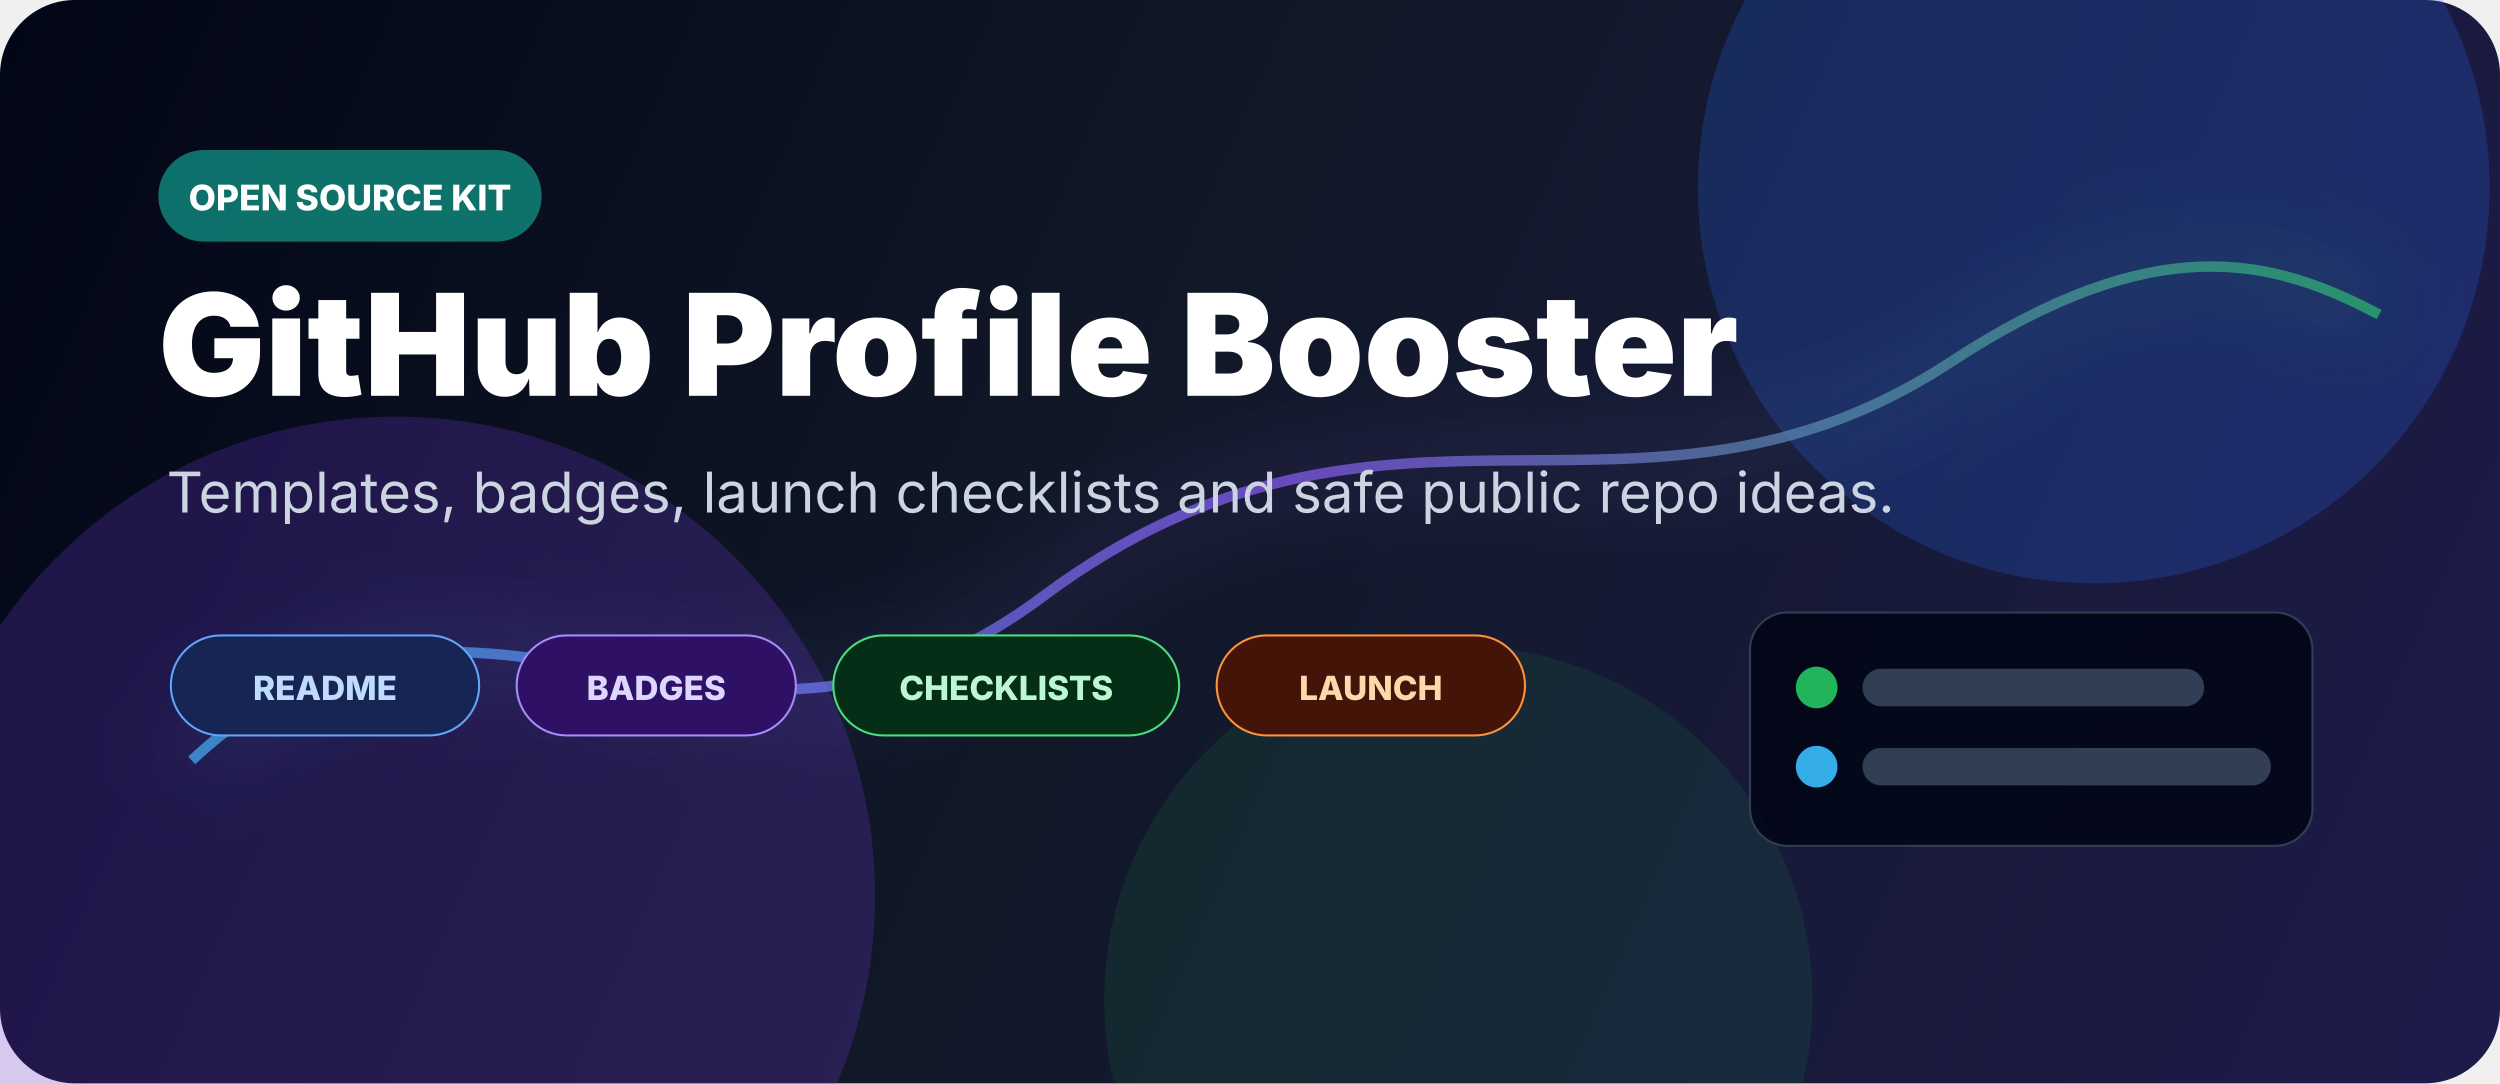
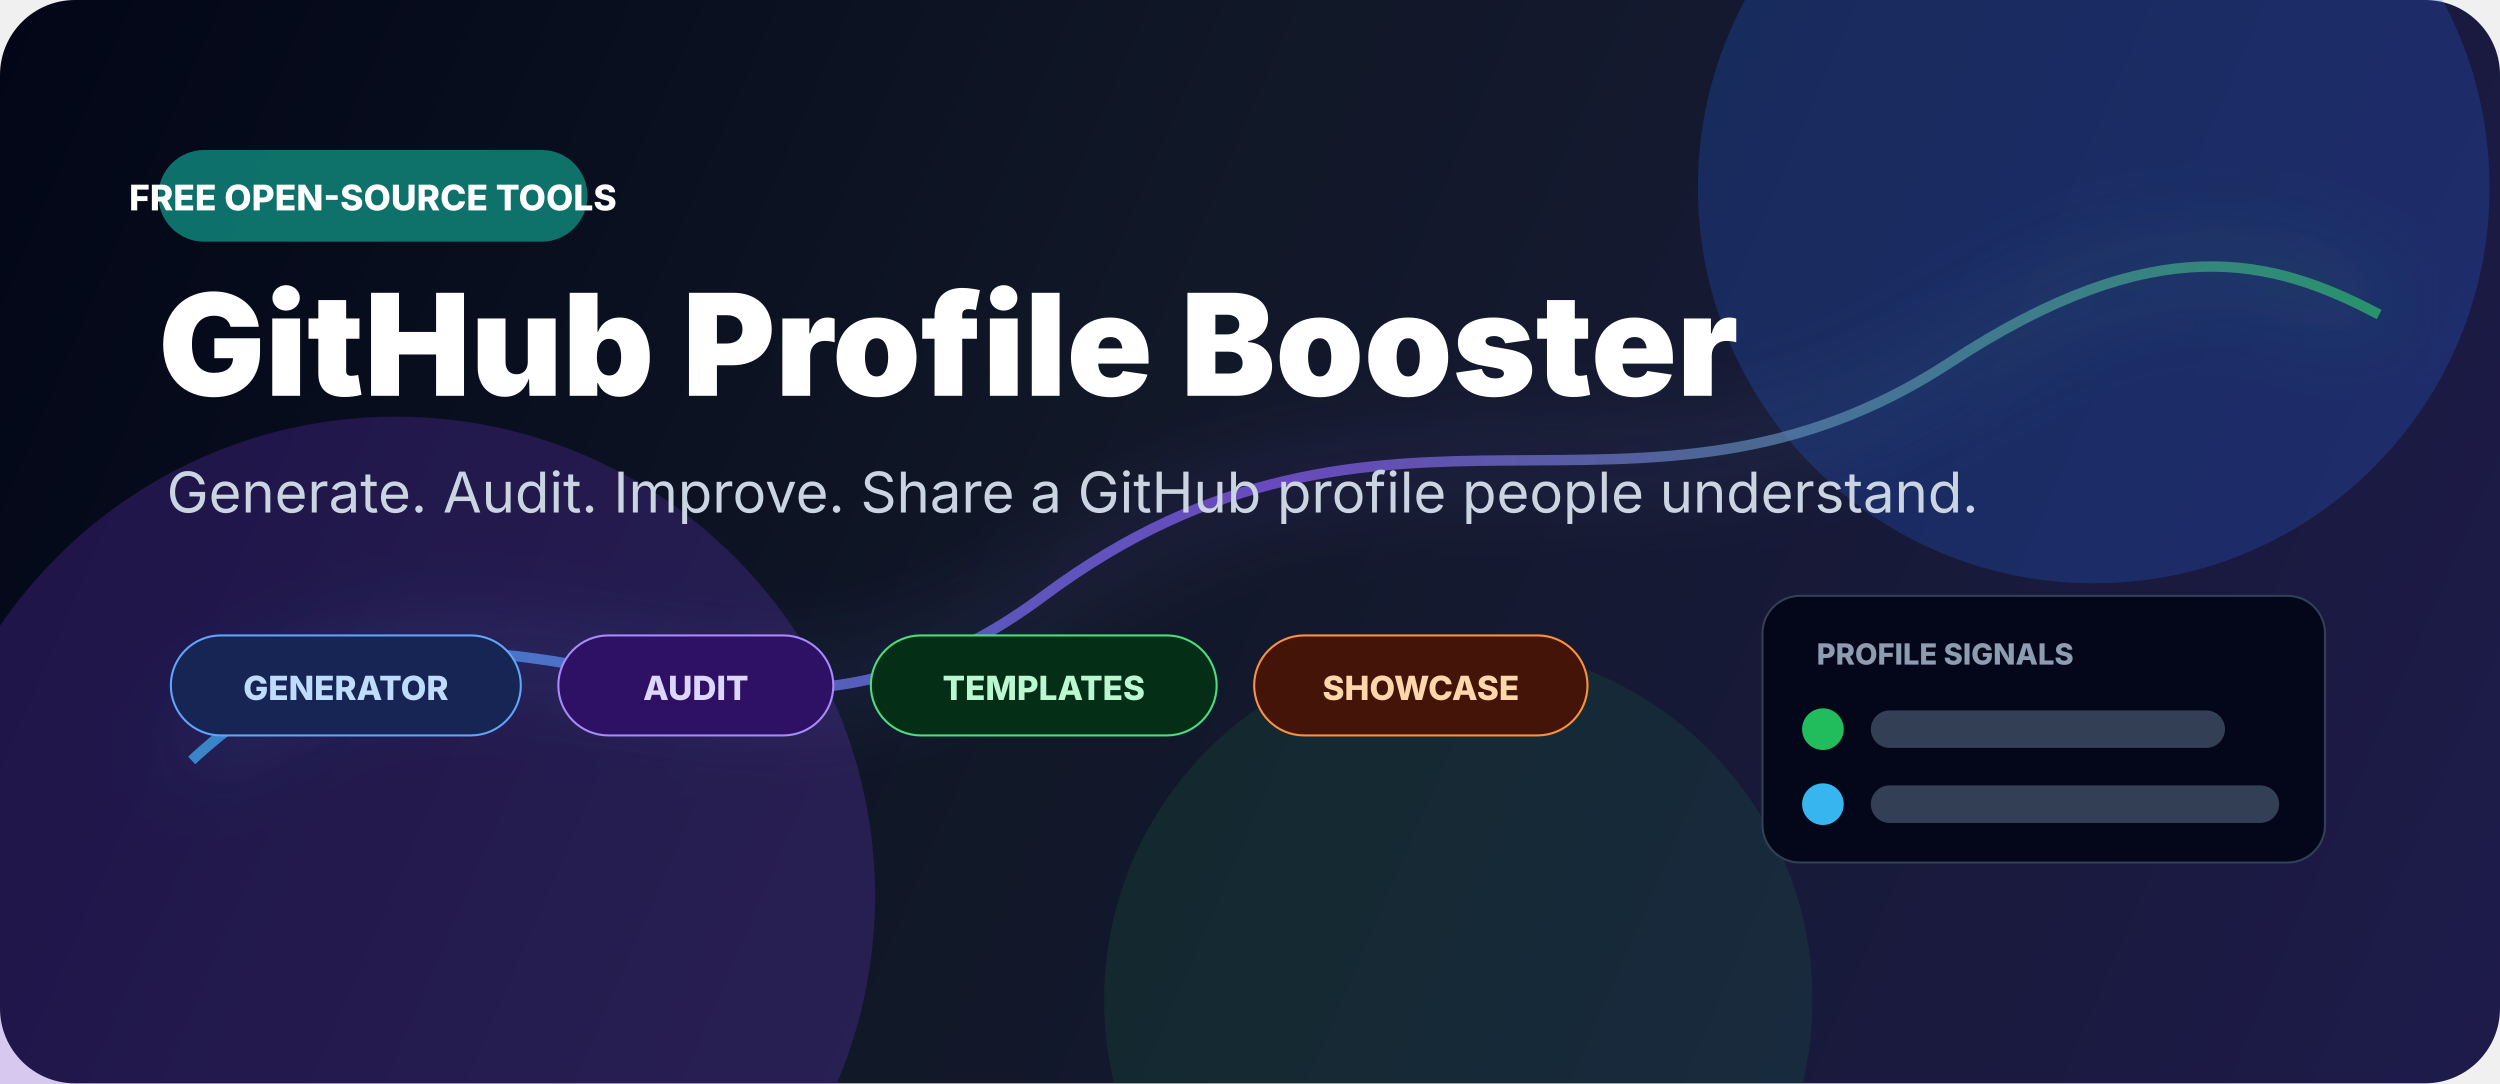
<svg xmlns="http://www.w3.org/2000/svg" width="1200" height="520" viewBox="0 0 1200 520" fill="none">
  <defs>
    <linearGradient id="bg" x1="0" y1="0" x2="1200" y2="520" gradientUnits="userSpaceOnUse">
      <stop stop-color="#020617" />
      <stop offset="0.45" stop-color="#111827" />
      <stop offset="1" stop-color="#1e1b4b" />
    </linearGradient>
    <linearGradient id="accent" x1="110" y1="92" x2="1090" y2="438" gradientUnits="userSpaceOnUse">
      <stop stop-color="#38bdf8" />
      <stop offset="0.5" stop-color="#8b5cf6" />
      <stop offset="1" stop-color="#22c55e" />
    </linearGradient>
    <filter id="glow" x="-40%" y="-40%" width="180%" height="180%">
      <feGaussianBlur stdDeviation="22" result="coloredBlur" />
      <feMerge>
        <feMergeNode in="coloredBlur" />
        <feMergeNode in="SourceGraphic" />
      </feMerge>
    </filter>
  </defs>
  <rect width="1200" height="520" rx="36" fill="url(#bg)" />
  <circle cx="1005" cy="90" r="190" fill="#2563eb" opacity="0.24" />
  <circle cx="190" cy="430" r="230" fill="#7c3aed" opacity="0.22" />
  <circle cx="700" cy="480" r="170" fill="#16a34a" opacity="0.12" />
  <path d="M92 365C232 235 342 405 501 286C665 164 786 272 936 174C1035 109 1091 124 1142 151" stroke="url(#accent)" stroke-width="5" opacity="0.72" filter="url(#glow)" />
  <g transform="translate(76 72)">
-     <rect width="184" height="44" rx="22" fill="#0f766e" opacity="0.95" />
-     <text x="92" y="29" text-anchor="middle" font-family="Segoe UI, Inter, Arial" font-size="17" font-weight="800" fill="white">OPEN SOURCE KIT</text>
+     <rect width="206" height="44" rx="22" fill="#0f766e" opacity="0.95" />
+     <text x="103" y="29" text-anchor="middle" font-family="Segoe UI, Inter, Arial" font-size="17" font-weight="800" fill="white">FREE OPEN-SOURCE TOOLS</text>
  </g>
  <text x="76" y="190" font-family="Segoe UI, Inter, Arial" font-size="68" font-weight="900" fill="white">GitHub Profile Booster</text>
-   <text x="80" y="246" font-family="Segoe UI, Inter, Arial" font-size="27" fill="#cbd5e1">Templates, badges, launch checklists and safe public repo ideas.</text>
+   <text x="80" y="246" font-family="Segoe UI, Inter, Arial" font-size="27" fill="#cbd5e1">Generate. Audit. Improve. Share a GitHub profile people understand.</text>
  <g transform="translate(82 305)">
-     <rect width="148" height="48" rx="24" fill="#172554" stroke="#60a5fa" />
-     <text x="74" y="31" text-anchor="middle" font-family="Segoe UI, Inter, Arial" font-size="16" font-weight="800" fill="#bfdbfe">README</text>
-     <rect x="166" width="134" height="48" rx="24" fill="#2e1065" stroke="#a78bfa" />
-     <text x="233" y="31" text-anchor="middle" font-family="Segoe UI, Inter, Arial" font-size="16" font-weight="800" fill="#ddd6fe">BADGES</text>
-     <rect x="318" width="166" height="48" rx="24" fill="#052e16" stroke="#4ade80" />
-     <text x="401" y="31" text-anchor="middle" font-family="Segoe UI, Inter, Arial" font-size="16" font-weight="800" fill="#bbf7d0">CHECKLISTS</text>
-     <rect x="502" width="148" height="48" rx="24" fill="#431407" stroke="#fb923c" />
-     <text x="576" y="31" text-anchor="middle" font-family="Segoe UI, Inter, Arial" font-size="16" font-weight="800" fill="#fed7aa">LAUNCH</text>
+     <rect width="168" height="48" rx="24" fill="#172554" stroke="#60a5fa" />
+     <text x="84" y="31" text-anchor="middle" font-family="Segoe UI, Inter, Arial" font-size="16" font-weight="800" fill="#bfdbfe">GENERATOR</text>
+     <rect x="186" width="132" height="48" rx="24" fill="#2e1065" stroke="#a78bfa" />
+     <text x="252" y="31" text-anchor="middle" font-family="Segoe UI, Inter, Arial" font-size="16" font-weight="800" fill="#ddd6fe">AUDIT</text>
+     <rect x="336" width="166" height="48" rx="24" fill="#052e16" stroke="#4ade80" />
+     <text x="419" y="31" text-anchor="middle" font-family="Segoe UI, Inter, Arial" font-size="16" font-weight="800" fill="#bbf7d0">TEMPLATES</text>
+     <rect x="520" width="160" height="48" rx="24" fill="#431407" stroke="#fb923c" />
+     <text x="600" y="31" text-anchor="middle" font-family="Segoe UI, Inter, Arial" font-size="16" font-weight="800" fill="#fed7aa">SHOWCASE</text>
  </g>
-   <g opacity="0.9">
-     <rect x="840" y="294" width="270" height="112" rx="18" fill="#020617" stroke="#334155" />
-     <circle cx="872" cy="330" r="10" fill="#22c55e" />
-     <rect x="894" y="321" width="164" height="18" rx="9" fill="#334155" />
-     <circle cx="872" cy="368" r="10" fill="#38bdf8" />
-     <rect x="894" y="359" width="196" height="18" rx="9" fill="#334155" />
+   <g opacity="0.95">
+     <rect x="846" y="286" width="270" height="128" rx="18" fill="#020617" stroke="#334155" />
+     <text x="872" y="319" font-family="Segoe UI, Inter, Arial" font-size="14" font-weight="800" fill="#94a3b8">PROFILE SIGNALS</text>
+     <circle cx="875" cy="350" r="10" fill="#22c55e" />
+     <rect x="898" y="341" width="170" height="18" rx="9" fill="#334155" />
+     <circle cx="875" cy="386" r="10" fill="#38bdf8" />
+     <rect x="898" y="377" width="196" height="18" rx="9" fill="#334155" />
  </g>
</svg>
